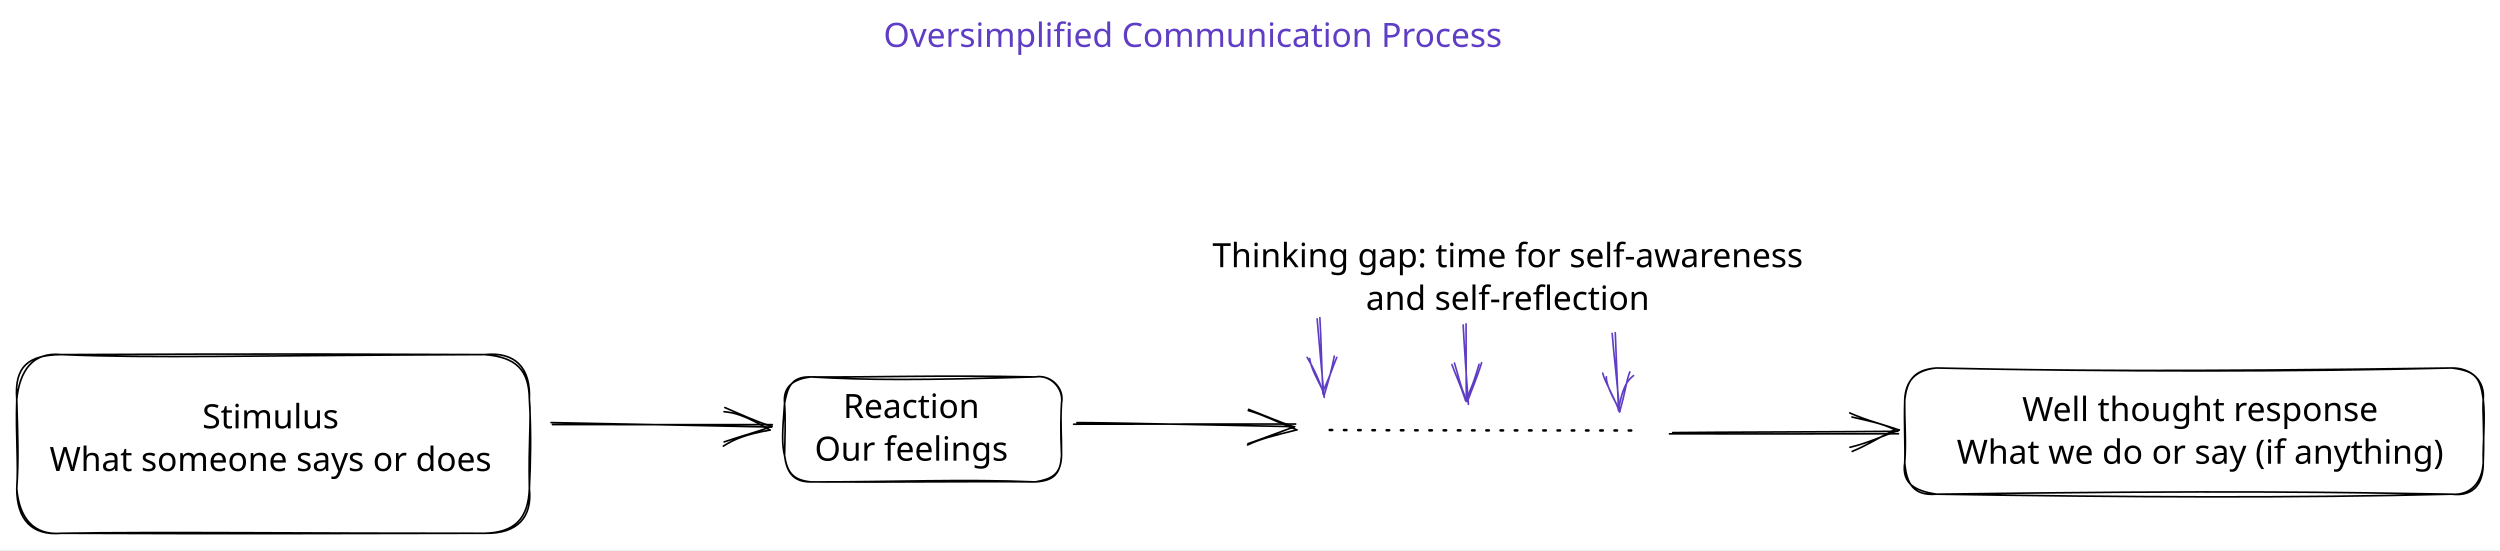
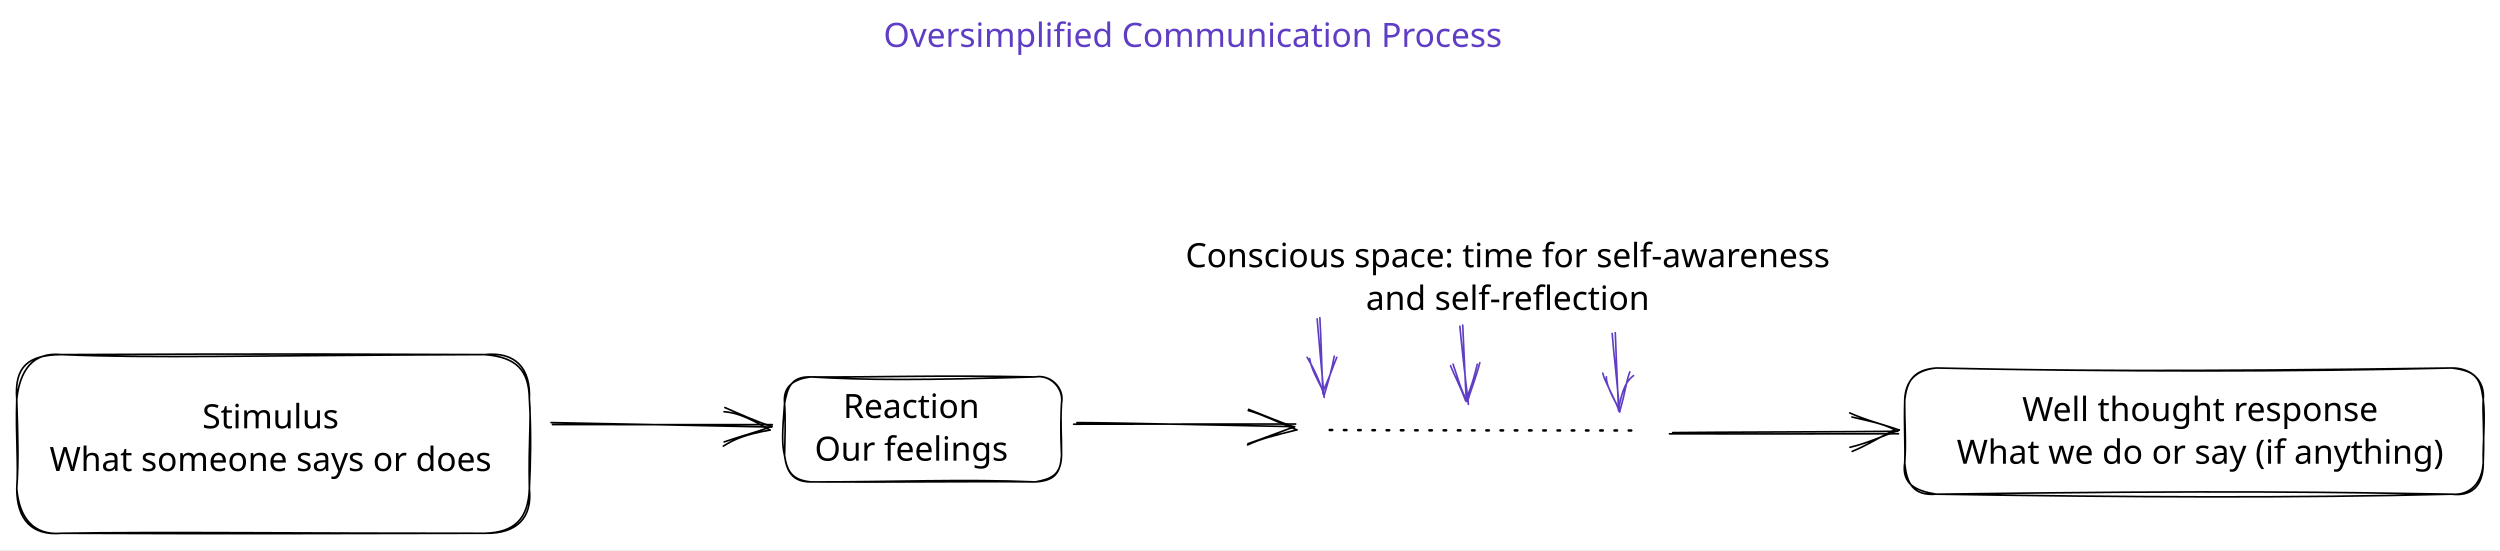
<svg xmlns="http://www.w3.org/2000/svg" version="1.1" viewBox="0 0 1492.334 328.333" width="1492.334" height="328.333">
  
-   eyJ2ZXJzaW9uIjoiMSIsImVuY29kaW5nIjoiYnN0cmluZyIsImNvbXByZXNzZWQiOnRydWUsImVuY29kZWQiOiJ4nO1aWXebyFx1MDAxMn73r+B4XuaeXHUwMDEzaXpf8mY7tlx1MDAxMy+RI683kzk+WEJcdTAwMTZcdTAwMTFcdTAwMDJcdTAwMDaQXHUwMDE1Ocf//VZjRYAssLxcdTAwMGWZXHUwMDFiXHUwMDFlvDRccl3dXd9XX1XzfcWyVpNJ6Ky+tVadb1x1MDAxZNtzu5E9Xn1j2q+cKHZcdTAwMDNcdTAwMWZukfT/OFx1MDAxOEWdtGc/ScL47Vx1MDAxZn/YYdi8dJOLIFx1MDAxODQ7wfD2Mcdzho6fxNDxT/jfsr6nP3NcdTAwMDMlzrck7Zu2ZsNgrOZbP1x1MDAwNn46JMZcXFx1MDAxMcZcdTAwMTHKerjxO1x1MDAxOCpxunC7Z3uxk90xTavk09fBVa+xv+FcbpfyUJxKvP4+XHUwMDFitud63mEy8W4nZHf6o8jJ7sZJXHUwMDE0XGacU7eb9M3oc+2z5+JcdTAwMDBcdTAwMTYseypcbkaXfd+J48IzQWh33GRi2lx1MDAxMJq12v5l+o6s5Vs6T9ZcdTAwMTRCKKSRXCKIYsJnt81cdTAwMGJcdTAwMTSZs2Qj8ILIWPJcdTAwMWJKr8yWXHUwMDBiuzO4XHUwMDA0g/zurE9cdTAwMTLZflx1MDAxY9pcdTAwMTHsTtZvPJ0jkXLW1nfcy35cdTAwMDKNPDdzJ11prISklFx1MDAxMJbZbUZcdD9001xy/yu/XHUwMDE2fne6XHUwMDE2/sjzMsPMjc2ck2TPjMKufbuhWCjFJYZtxyizy3P9wfzrvKAzWOBcdTAwMDO9wE9cdTAwMGXda7PCXHUwMDA0XHUwMDE1WrfsoetNXG47lDokLNBh4lx1MDAwZUfeKP7in/btxIqDoVx1MDAxM/iOXHUwMDE125PYXG5cIqtcdTAwMWI4cX6BY1x1MDAwN1xmMiMwWnjVmudeXHUwMDFhf17twFx1MDAxNJ2o4OqJXHUwMDBiIJt1SIIwu9tcdTAwMDHjbHhh9KE7P8kgci9d3/aOXHUwMDFlYGj67M2bxVx1MDAxMLSjKFx1MDAxOC/CIJNlXHUwMDEwJIhzpjSmYmlcYrYmn4/4tWa82+pzXHUwMDE5jtuTXHI1rjtcdTAwMDRcdTAwMTlBTVxuXHUwMDE3JlopouYhqGWTv1x1MDAxOFxiMcVlY88wieYhqVx1MDAxNVx1MDAwN7ZQ6iGI/OFcdTAwMTCZS5Bpy80rXHUwMDAzNU7sKFl3/a7rX1x1MDAxNlxym1x1MDAwNpJcdTAwMTRccqvDzUiu75+tb8S7W6LRvdpqxC17toAptDsjY2VcdTAwMDM1XHSsXHUwMDFiQpgjYFAhXHUwMDA1XHUwMDE2uW6XdmisJoZlJVOIXHQl+Z2pO373fpPso/O/12HHTsMrOYquup3/tnZcdTAwMWGLTEJNpMzyIFx1MDAxOI0rJlx1MDAxOaV3LFJm31x1MDAxOWKcYbBcXJC7Nnl2nGxcdTAwMDTDoZvAylx1MDAxZlx1MDAwNK6fzK9wupRrXHUwMDA22X3HvsMhMKf8vXlcblxizVx1MDAxYrOgba7sLyvzuvSf2d9/vVnYu9yP51x1MDAxZV/J/y4jqzK9wHRcdTAwMTlXUaKR5jD80lTV3mxcdTAwMDfRcXvw6Xjvev9cdTAwMDJcdTAwMGZPdmlM605VXFxcbuPH4C1aXG7jNFx1MDAwNaaSvKlgXHUwMDBmJEOEMipfkLVyuq1COiiBXHUwMDE0Q1xcZ5vy0sohM+ullUPbsTtcdDjgXHUwMDE3vzWKrJ5jlMFlTcRCiW2P01x1MDAwN7pUXHUwMDFmKEKJXHUwMDAwwC8vXHUwMDBmNtaS8/hsu3XQiPfV2nHkfqJkve6YXHUwMDAz9dtEXHUwMDA0XHUwMDFicpNcdTAwMWNjJFxumNOiqZHAXG5JXHTEx4V4OdA9RiqAeqdcdTAwMDL26Z/XXG6PguaSWmHpwFxmWlx1MDAwMSOgJMhpuJSSUM1UrtttZJZNkFxiWmkhNOGY0PvkQnFcIv+3QbuUQXAuKs9RXGJcdTAwMTPgXHUwMDFjXHUwMDA0YtnSXHUwMDE0clwiXHUwMDAzb/Oj91x1MDAxMV1cdTAwMWRer/99dMBcdTAwMWSxM6k7hYD3K3AqhWCNXHRcdTAwMDb5XuRcdTAwMTCMSFx1MDAxM1xc0WRbiFx1MDAxMEGxnrPsOUmEmy3HoJaw1EZcbi8gkVRiKIkwljjf41x1MDAwN6dgXGZcbqSQXHUwMDE3/sScMo+++9lm/ez6nTpcdTAwMWJrXHUwMDFmtbdcdTAwMTP3bFxynXLVKUlcdTAwMDOwXHRcdTAwMWNacMRcdTAwMTmwXHTJku1cdTAwMTnbsKZgnENqwqFcdTAwMWKHXHUwMDA3fvZEoMzBzNWY961nSlxmcE6EzFx1MDAxN1x1MDAxMiFcdTAwMDJqXG5cdTAwMGXLluaYreM1svf+KCRjuv1152DH39GM1J5jXGJcdTAwMDMporXkXFxxnVf/aWogS0H9zFxmQ7Psu7KsqFx1MDAxOVdKa5Rty1OTg5kvfc953FJho+Bjt+iY3bn54Zi1ST1OXHUwMDFkz7OSvvGYxIqcOFxm/NiZXHUwMDE2XHUwMDA2x47VXHJMRTC2J9bvbs+y/UnSXHUwMDA3PvtPPVKTR9peSVxu6VxcXHUwMDE2kELOyec4QYMklkKx5c9cdTAwMTa2WydRdHLa2f7K339+5+18ujh0XHUwMDA2z0xcdN3A8Ptzclx1MDAwMnhnRblcdTAwMDCeb+LXIVx1MDAwNawymFckK5pRgWheXHUwMDFl/SuFxUsmXGaFe89cdTAwMWLZsz2c6/+00I3pfOtcdTAwMGaYclx1MDAwMopIXHUwMDEwuXxRL5q0z1XQkMluZO91NtpJlFxco/rDXHUwMDE0qUJ1uoDSXHUwMDA2ZilKuWCaYYbyKH722C2Wi91ghED5tO4lQzc/xLuj83AyuL5cdTAwMWVGm23hbfHW0U9cdTAwMWG6jyCcXHKAXHUwMDA0LND+b63EXHUwMDFkOlbPXHUwMDA0PMfrNeyx2Vx1MDAxNVitL77td2/bXCKn5zlpLa9cdTAwMWXh+1x09leSQ1x1MDAwNJ1usbGIIVj5V1x1MDAwMoBcbkI0XHUwMDExy4v76nOluop7hCtcdTAwMDI55y94QklcdTAwMTE3aYWmSlx1MDAwYqZcbsdcbjOKXHUwMDAwQrinZlx1MDAwMGmwVFKK3FY+JrTT+0N7XHUwMDE1lVRcdTAwMWZPXHUwMDE3PPJcdTAwMTWo5PGIIKg83Vx1MDAxNZJcIlx1MDAwMZBZXttWV09rilxiLlDTODa4J5ZcXCpcXECEUOlJXHUwMDE4o1x1MDAxY6XZsHoxeGDBizXUXHUwMDA1J2OC3INcdTAwMGUmKNJcXJOnXHUwMDE16f85cLypem/1oU/le2tcdTAwMDU6SkvL2Fx1MDAwNCmMXGJcdTAwMDKfXFxcdTAwMWF01UXEmoJcdTAwMGVcdTAwMTOSKlVFwVu1QJpcdTAwMTVRR5tcdTAwMWPApDHnRL7sXHQ0ZUXY0buok7zsuGyKOim0VIzRh8jYZ0ddvVxuU5XoKMvgZOlXXHUwMDE54FGKPUidrX3e8dc29lx1MDAxYVeng1P+YYTHx1x1MDAxZsVe3WEhXGKtUGeQwIll6yy8R7tcdTAwMWT2lFx1MDAwNFx1MDAwZd1cdTAwMDXCXc9cdTAwMDc5J8zR5rPlb/XJsFqpXHUwMDBiXHUwMDBlQ8/tuU7XMpWVkVx1MDAwZrmPyUGsgyjomOksyqVyn7S8Ti61lKWVgCw9cSXlXHSTMmcyXHUwMDAyP+DE1d4+2WRcdTAwMTfsw1x1MDAxYXN3XHUwMDA3eP3Utt1Ou+6QVDlSmqTBu1wiRXoq6khcdPpnXGJkMlxyRVx1MDAwYj7Mmlx1MDAxNlRcdTAwMDSjsCdcdTAwMGY7XGb5Vfh8vVPNklx1MDAxZDbX/N5mr1rJ/34whnnFiSZcdTAwMDP5hfPpwn1cdTAwMTiurqHVXHUwMDE0w1x1MDAxYVIrrUCjYUwo1TrzzVx1MDAxNNGyiVx1MDAxNOGKKVx1MDAwMI4k0Lm++KZaSk30g1x1MDAwMm5t4V32WUR17d3Kf1x1MDAxNoGZRIpcbsrSk2qS6zP9WvvOTH/RyCNphJR+vlx0Ulx1MDAwMDH5XHUwMDAwXHUwMDEyOVx1MDAwZXbWznqtr63gXfDe2TjXm1x1MDAxN95+3UlcdTAwMDQjzpqw2lx1MDAxY+AnXHUwMDExkazIXCJcZjclZCigyoFBoFx1MDAwN64xi2BOkPloQvxSXHT/WnivTF++aofhYVx1MDAwMks/20LYa7c7TYeyXHUwMDE5rl65znj9rif+1ksvkz+k+2zQ6aT+cLNy8z97+UxcdTAwMDEifQ==
+   eyJ2ZXJzaW9uIjoiMSIsImVuY29kaW5nIjoiYnN0cmluZyIsImNvbXByZXNzZWQiOnRydWUsImVuY29kZWQiOiJ4nO1aWVPbyFx1MDAxNn7nV6iYl7lVsaf3JW+2Q0hYYsJ+M5mihC1jxbLkkWRcdTAwMWOT4r/f04JYkrGEXHUwMDAxm9HMXHUwMDFkpSpAd6v7dJ/zfWdp/diwrM14OnI231qbzveO7bnd0J5svjHt105cdTAwMTi5gVx1MDAwZl0k+TtcbsZhJ1x1MDAxOdmP41H09rff7NGofuXGl0EwqHeC4d1rjudcZlx1MDAxZD+OYODv8Ldl/Uj+zyxcdTAwMTQ73+NkbNKaLoOxmm/9XHUwMDE0+MmSXHUwMDE4c0VcdTAwMThHKFx1MDAxZOFG72Cp2OlCd8/2XCIn7TFNm+Tzt8F1r7bfcoVL+UicSdz8kC7bcz3vKJ56d1x1MDAxYrI7/XHopL1RXHUwMDFjXHUwMDA2XHUwMDAz58ztxn2z+lxc++y9KIBcdTAwMDNL31xug/FV33eiKPdOMLI7bjw1bVxizVpt/yqZI235nuyT1YVcdTAwMTBcbmmkXGKimPBZt5lAkTlJWoFcdTAwMTeERpJfUPKkslxc2p3BXHUwMDE1XGLkd2dj4tD2o5FcdTAwMWSCdtJxk/s9XHUwMDEyKWdtfce96sfQyDM7d5KTxkpISlx0YancZpXRx26i8D+yZ+F378/CXHUwMDFme14qmOnYylx1MDAxOEn6znjUte9cdTAwMTSKhVJcXGJQO0apXFye61x1MDAwZuan84LOYIFccvRcdTAwMDI/PnJvzFx0XHUwMDEzlGt9b1x1MDAwZl1vmtNQYpBwQEexO1x1MDAxY3vj6Kt/1rdjK1xuhk7gO1ZkTyMrXGKtbuBE2Vx1MDAwM45cdTAwMWNcdTAwMTDIrMBobqqG515cdTAwMTl73uzAXHUwMDE2nTBn6rFcdTAwMGIgm1xyiINR2ttcdTAwMDHhbJgw/Nid32RcdTAwMTC6V65ve8dPXHUwMDEwNHn39s1iXGLaYVx1MDAxOExcdTAwMTZhkMlcIlxiXHUwMDEyxDlTXHUwMDFhU7E0XHUwMDA029Mvx/xGM95t97lcdTAwMWNNXHUwMDBlpy01qTpcdTAwMDRcdTAwMTlBdVxuXHUwMDBmJlopouYhqGWdr1xyhJjiorVnmETzkNSKXHUwMDAzWyj1XHUwMDE0RP40iNQkyH3L7StcdTAwMDM1iu0wbrp+1/Wv8oLdO5JcdTAwMDRccpvDrVA298+brWj3vah1r9/XorY9O8BcdTAwMDTanbGRsobqXHUwMDA0zlxyIcxcdTAwMTEwqJBcdTAwMDKLzLAre2SkJoZlJVOIXHQl+YOtO373cZHs44s/m6Cxs9G1XHUwMDFjh9fdzn/bO7VFXCKhOlLmeFx1MDAxMKzGXHUwMDE1k4zSXHUwMDA3XHUwMDEyKaN3hlx1MDAxOGdcdTAwMTgkXHUwMDE35KFMnlx1MDAxZMWtYDh0Yzj5g8D14/lcdTAwMTNOjrJhkN137Fx1MDAwN1x1MDAxY1x1MDAwMnvK9s1TwMjMmDpt86S/WanVJX/Mfv/jzcLRxXY89/pG9mdcdTAwMTFZXHUwMDE1xVx1MDAwYkxcdTAwMTdxXHUwMDE1JVx1MDAxYWlcdTAwMGXLL01Vh1uHQXhyOPh8snezf4mHp7s0olWnKi6FsWOwXHUwMDE2LYUxmlx1MDAxY1NJXlegXHUwMDAzyVx1MDAxMKGMyjWyViZuK1x0XHUwMDFklECKIa5Tpaw7ckjFWnfkcOjYnVx1MDAxOFxm8KvfXHUwMDFlh1bPMZHBVUWChVx1MDAwMtmeXHUwMDE3XHUwMDFm6ML4QFx1MDAxMUpcdTAwMDRcdTAwMDB++fCg1YgvovPt9kEt2leNk9D9TEmz6piD6LeOXGI25CY5xkjkMKdFXSOBXHUwMDE1klx1MDAxMoiPXHUwMDBisT7QPSdUgOidXG7Q019cdTAwMWYrPFx1MDAwYppLxlxuSztmiFx1MDAxNTBcdTAwMDJKgpyGSylcdNVMZYbdeWZZh1x1MDAxMEErLYQmXHUwMDFjXHUwMDEz+li4kN/I/63TLmRcdTAwMTCc8cpzXHUwMDE0wlx1MDAwNFx1MDAxOFx1MDAwN1x1MDAwMV+2NIWcysDb+uR9QtdHN80/j1x1MDAwZrgjdqZVp1x1MDAxMLB+XHUwMDA1RqVcdTAwMTCcMcFcdTAwMTC+5zlcdTAwMDQjUlx1MDAwN1M02Vx1MDAxNlwiRFCs5yRbJYlwo3JcZtFcdTAwMTKW2oTCXHUwMDBiSCRcdDGURFx1MDAxOEucXHUwMDFk8ZNTMIZcYiSXXHUwMDE3/o05ZVx1MDAxZX2Ps03z/OadOp9oXHUwMDFmXHUwMDFkbsfueVx1MDAwM51x1SlIXHUwMDAzsHFcdTAwMWNacMRcdTAwMTmwXHRJk+1cdTAwMTnbsLpgnENqwmFcdTAwMTiHXHUwMDE3/u6JQJGBmac2b1srSlxmcCZcYpkvJIJcdTAwMDfUXHUwMDE0XGaWLc0x709cdTAwMWFk78PxiEzo9redg1x1MDAxZH9HM1J5jiFcZkJcdTAwMTGtJeeK62z0n6RcdTAwMDayXHUwMDEw1CtmXHUwMDE4mmbfpWVFzbhSWqNULS9NXHUwMDBlZrb0I2NxS7mNnI3doWPWc/vTMCuTepw5nmfFfWMxsVx1MDAxNTrRKPAj574wOHGsbmAqgpE9tX51e5btT+M+8Nl/qpGaPFP2UlJI9rKAXHUwMDE0MkY+x1x0XHUwMDFhQmIpXHUwMDE0W/5uYbt9XHUwMDFhhqdnne1v/MOXd97O58sjZ7BiSuhcdTAwMDaG31fJXHRgnSXlXHUwMDAyeL+OX4dcdTAwMTSwSmFekqxoRlx1MDAwNaLZ8OhcdTAwMWZcdTAwMTlYrDNhyPWt1rOnOpxcdTAwMWL/MtdNiu9cdTAwMDCZ4FRQxpd33eH08EJcdTAwMDU1XHUwMDE574b2Xqd1XHUwMDE4h/Fccqo8TiWkXHUwMDA3OFOezsG0hllcdTAwMDJTLphmmKEsjFeNU4aWu1x1MDAxM1x1MDAwNCFcdTAwMDTK5nXr9N38XGLvji9G08HNzTDcOlx1MDAxNN573j5eie9cdTAwMTZcXDKCkU7zrXX77lx1MDAxNvi7jlx1MDAxYowjXHUwMDBidNBx3lqxO3SsnnF6jter2Vx1MDAxM6NcdTAwMTg4sK++7Xfv2kKn5zlJPa9cdTAwMWEu/GVbKOWIXHUwMDEwXHUwMDA23SFkXHUwMDExUbBiolx1MDAwMGxcdTAwMTCiiVieKMqvl6pcdTAwMWHjI1xc4s85X+NFJUXcZFx1MDAxN5oqLZjK3S7MiFx1MDAwMmjhkdJcdTAwMDFkw1JJKTKqfI6Hp497+DJCKb+lzlnkKyRcdTAwMDPPR1x1MDAwNEHFWa+QXHUwMDE0XHSAzPIhbnlcdTAwMTG1oojgXHUwMDAy1Y1hg3liyaXCOURcYpVcXIgxylGSXHUwMDE0q7XBXHUwMDAzXHUwMDBini+lLrggXHUwMDEz5Fx1MDAxMXQwQZHmmrysVv/XgeNN2bzldz+l81ZcbnSUXHUwMDE2VrNcdFJcdTAwMThcdTAwMTFcdTAwMDQ2uTToymuJXHUwMDE1XHUwMDA1XHUwMDFkJkQlXHUwMDFmrVGwVi2QZnnU0TpcdTAwMDcwacw5keu9iIbcIFx1MDAwNzv6XHUwMDEwdZJcdTAwMTfdmt2jTlxuLVx1MDAxNWP0KcHsylFXrfpUKTqKXHUwMDEyOVn4cVx1MDAwNliUYk+Kzlx1MDAxYV92/EZrr3Z9NjjjXHUwMDFmx3hy8knsVVx1MDAxZFx1MDAxNoLQkuhcZtI4sWy5hfdot8NeXHUwMDAwi1xmXHUwMDAzzYDw0PIhnFx1MDAxM+aGc2VZXFx1aqTtxFx1MDAwNIcjz+25TtcyXHUwMDA1lrFcdTAwMGbpj8lBrIMw6JjtLEqnMl+2vE46tZSkpYAsvHgtqawoczUj8Fx1MDAxMy5e7e3TLXbJPjaYuzvAzTPbdjuHVYekypDSNHHeJSnSS1FHXG7QP0Mgk4krWvB91n1ZRTBcbjp52p3Iv/XP17vcLNCweeZ1m061kf35ZFxmSzzf+Fx1MDAxM8OSXHUwMDExpVx1MDAxMcHLXHUwMDA3m+WFtIpCWFx1MDAwYlx1MDAwNlx1MDAxOZ4gXHUwMDA0wz+JdFx1MDAxYeIlgJb5XGZvjU6V1Vx1MDAwNUdYcaUk4UTLXHUwMDA1N1x1MDAxYeDhuVwiXHUwMDAyc0o5XHUwMDA3XHUwMDE4Zb7juEM41VJqop/kcldcbvC7imf21Ff/NVZ5XHLeyn5cdTAwMWaBmUTKlPhcdTAwMTPdkcyY+8+2XHUwMDFm7PSfQSSFtpR0zlvRqriEXHUwMDE0fspcdPFcdTAwMDBikixPJSfBTuO81/7WXHUwMDBl3lx1MDAwNVx1MDAxZpzWhd669ParTiVcdTAwMThxc/BcdTAwMDJOXHUwMDFjS0RkplxuaSZguC4hTYHQnGhcdTAwMDEjcJVDXHUwMDA1TpD5gEL8XHUwMDFiKlRcdTAwMTPhK1xiXHUwMDE1Nu4n37RHo6NcdTAwMTiOfqZC0LXbvc+J0lx1MDAxZG5eu86k+dBcdTAwMTJ/6SWPSVwiXHUwMDEyPVx1MDAxYnQ6iT3cbtz+XHUwMDBmipdPqiJ9
  <defs>
    <style class="style-fonts">
      @font-face {
        font-family: "Virgil";
        src: url("https://unpkg.com/@excalidraw/excalidraw@0.14.2/dist/excalidraw-assets/Virgil.woff2");
      }
      @font-face {
        font-family: "Cascadia";
        src: url("https://unpkg.com/@excalidraw/excalidraw@0.14.2/dist/excalidraw-assets/Cascadia.woff2");
      }
    </style>
  </defs>
  <rect x="0" y="0" width="1492.334" height="328.333" fill="#ffffff" />
  <g transform="translate(23.00018 238.1667) rotate(0 138.5 25.5)">
    <text x="138.5" y="17.5" font-family="Virgil, Segoe UI Emoji" font-size="20px" fill="#000000" text-anchor="middle" style="white-space: pre;" direction="ltr">Stimulus</text>
    <text x="138.5" y="43" font-family="Virgil, Segoe UI Emoji" font-size="20px" fill="#000000" text-anchor="middle" style="white-space: pre;" direction="ltr">What someone says or does</text>
  </g>
  <g stroke-linecap="round">
    <g transform="translate(328.6667 253.6667) rotate(0 65.66666 0)">
      <path d="M1.14 -0.24 C23.32 -0.15, 110.65 -0.2, 132.34 -0.18 M0.28 -1.41 C22.46 -1.07, 110.22 0.83, 131.92 1.26" stroke="#000000" stroke-width="1" fill="none" />
    </g>
    <g transform="translate(328.6667 253.6667) rotate(0 65.66666 0)">
      <path d="M103.13 12.62 C110.08 8.24, 117.01 5.55, 130.95 3.05 M103.61 10.13 C113.73 6.6, 124.65 3.76, 132.13 0.82" stroke="#000000" stroke-width="1" fill="none" />
    </g>
    <g transform="translate(328.6667 253.6667) rotate(0 65.66666 0)">
      <path d="M103.55 -7.9 C110.28 -7.37, 117.11 -5.14, 130.95 3.05 M104.04 -10.38 C113.91 -6.15, 124.66 -1.2, 132.13 0.82" stroke="#000000" stroke-width="1" fill="none" />
    </g>
  </g>
  <mask />
  <g transform="translate(485 232.0001) rotate(0 59 25.5)">
    <text x="59" y="17.5" font-family="Virgil, Segoe UI Emoji" font-size="20px" fill="#000000" text-anchor="middle" style="white-space: pre;" direction="ltr">Reaction</text>
    <text x="59" y="43" font-family="Virgil, Segoe UI Emoji" font-size="20px" fill="#000000" text-anchor="middle" style="white-space: pre;" direction="ltr">Our feelings</text>
  </g>
  <g stroke-linecap="round">
    <g transform="translate(641.3547 253.0729) rotate(0 65.66666 0)">
      <path d="M-0.46 0.15 C21.59 0.03, 110.08 0.08, 132.07 0.06 M1.5 -0.81 C23.48 -0.8, 109.96 1.27, 131.5 1.62" stroke="#000000" stroke-width="1" fill="none" />
    </g>
    <g transform="translate(641.3547 253.0729) rotate(0 65.66666 0)">
      <path d="M103.37 12.53 C111.11 8.88, 118.97 6.99, 132.74 3.52 M103.59 11.8 C112.64 8.68, 120.55 5.51, 131.05 1.77" stroke="#000000" stroke-width="1" fill="none" />
    </g>
    <g transform="translate(641.3547 253.0729) rotate(0 65.66666 0)">
      <path d="M103.78 -7.99 C111.55 -5.88, 119.29 -2, 132.74 3.52 M104 -8.72 C113.06 -5.23, 120.83 -1.79, 131.05 1.77" stroke="#000000" stroke-width="1" fill="none" />
    </g>
  </g>
  <mask />
  <g stroke-linecap="round">
    <g transform="translate(997.0215 258.4062) rotate(0 67.6666 -0.3333435)">
      <path d="M-0.44 0.57 C22.26 0.6, 113.56 0.64, 136.26 0.53 M1.52 -0.18 C24.15 -0.48, 113.51 -0.64, 135.8 -0.96" stroke="#000000" stroke-width="1" fill="none" />
    </g>
    <g transform="translate(997.0215 258.4062) rotate(0 67.6666 -0.3333435)">
      <path d="M108.63 11.05 C118.18 7.15, 125.69 2.08, 134.16 -1.86 M107.29 8.6 C117.82 6.16, 127.97 1.37, 136.69 -1.72" stroke="#000000" stroke-width="1" fill="none" />
    </g>
    <g transform="translate(997.0215 258.4062) rotate(0 67.6666 -0.3333435)">
      <path d="M108.48 -9.47 C118.14 -7.14, 125.7 -5.98, 134.16 -1.86 M107.14 -11.92 C117.62 -7.23, 127.82 -4.89, 136.69 -1.72" stroke="#000000" stroke-width="1" fill="none" />
    </g>
  </g>
  <mask />
  <g transform="translate(1155.333 233.8334) rotate(0 158 25.5)">
    <text x="158" y="17.5" font-family="Virgil, Segoe UI Emoji" font-size="20px" fill="#000000" text-anchor="middle" style="white-space: pre;" direction="ltr">Well thought response</text>
    <text x="158" y="43" font-family="Virgil, Segoe UI Emoji" font-size="20px" fill="#000000" text-anchor="middle" style="white-space: pre;" direction="ltr">What we do or say (if anything)</text>
  </g>
  <g stroke-linecap="round">
    <g transform="translate(794 256.3334) rotate(0 92 0)">
      <path d="M-0.26 0.35 C30.71 0.64, 154.45 0.57, 185.12 0.65" stroke="#000000" stroke-width="1.5" fill="none" stroke-dasharray="1.5 7" />
    </g>
  </g>
  <mask />
-   <g transform="translate(717.0001 142) rotate(0 183 25.5)">
-     <text x="183" y="17.5" font-family="Virgil, Segoe UI Emoji" font-size="20px" fill="#000000" text-anchor="middle" style="white-space: pre;" direction="ltr">Thinking gap: time for self-awareness</text>
-     <text x="183" y="43" font-family="Virgil, Segoe UI Emoji" font-size="20px" fill="#000000" text-anchor="middle" style="white-space: pre;" direction="ltr">and self-reflection</text>
+   <g transform="translate(696.5001 142) rotate(0 203.5 25.5)">
+     <text x="203.5" y="17.5" font-family="Virgil, Segoe UI Emoji" font-size="20px" fill="#000000" text-anchor="middle" style="white-space: pre;" direction="ltr">Conscious space: time for self-awareness</text>
+     <text x="203.5" y="43" font-family="Virgil, Segoe UI Emoji" font-size="20px" fill="#000000" text-anchor="middle" style="white-space: pre;" direction="ltr">and self-reflection</text>
  </g>
  <g stroke-linecap="round" transform="translate(10 211.6667) rotate(0 153 53.33334)">
    <path d="M26.67 0 M26.67 0 C82.16 2.38, 136.51 0.5, 279.33 0 M26.67 0 C77.77 -0.06, 128.97 -0.74, 279.33 0 M279.33 0 C297.91 1.52, 305.75 8.96, 306 26.67 M279.33 0 C297.81 -1.91, 306.91 8.25, 306 26.67 M306 26.67 C307.24 39.29, 305.36 51.22, 306 80 M306 26.67 C307.23 47.18, 306.71 65.83, 306 80 M306 80 C307.84 96.95, 299.07 107.11, 279.33 106.67 M306 80 C305.33 97.99, 297.15 106.21, 279.33 106.67 M279.33 106.67 C182 106.77, 81.25 105.66, 26.67 106.67 M279.33 106.67 C202.36 106.8, 124.21 107.08, 26.67 106.67 M26.67 106.67 C10.06 108.05, 1.48 97.54, 0 80 M26.67 106.67 C8.91 108.26, 0.02 98.42, 0 80 M0 80 C1.21 63.39, 0.67 48.97, 0 26.67 M0 80 C1.07 64.18, -0.71 49.14, 0 26.67 M0 26.67 C1.76 9.89, 9.31 -1.8, 26.67 0 M0 26.67 C-1.5 7.11, 6.79 0.19, 26.67 0" stroke="#000000" stroke-width="1" fill="none" />
  </g>
  <g stroke-linecap="round" transform="translate(468.3334 225) rotate(0 82.66666 31.33334)">
    <path d="M15.67 0 M15.67 0 C53.27 0.28, 91.67 -1.17, 149.67 0 M15.67 0 C49.54 2.04, 82.75 1.99, 149.67 0 M149.67 0 C158.58 -1.52, 166.66 6.66, 165.33 15.67 M149.67 0 C158.39 -1.65, 167.28 6.29, 165.33 15.67 M165.33 15.67 C164.99 21.55, 164.58 31.76, 165.33 47 M165.33 15.67 C164.56 26.76, 165.49 35.45, 165.33 47 M165.33 47 C165.03 58.65, 159 60.96, 149.67 62.67 M165.33 47 C164.59 57.67, 161.09 61.97, 149.67 62.67 M149.67 62.67 C107.12 60.79, 63 62.78, 15.67 62.67 M149.67 62.67 C109.17 62.24, 69.53 62.99, 15.67 62.67 M15.67 62.67 C4.83 61.5, 1.59 56.92, 0 47 M15.67 62.67 C5 62.73, 1.28 56.79, 0 47 M0 47 C-1.62 40.18, -1.43 33.85, 0 15.67 M0 47 C0.25 36.4, 0.67 25.25, 0 15.67 M0 15.67 C1.74 7.02, 3.51 -0.43, 15.67 0 M0 15.67 C-1.08 5.07, 6.4 1.1, 15.67 0" stroke="#000000" stroke-width="1" fill="none" />
  </g>
  <g stroke-linecap="round" transform="translate(1137 219.6668) rotate(0 172.6667 37.66666)">
    <path d="M18.83 0 M18.83 0 C89.22 1.59, 161.05 2.29, 326.5 0 M18.83 0 C126.77 2.39, 235.04 2.28, 326.5 0 M326.5 0 C340.8 1.79, 343.62 5.85, 345.33 18.83 M326.5 0 C337.98 -0.15, 346.51 7.37, 345.33 18.83 M345.33 18.83 C346.71 29.74, 345 44.73, 345.33 56.5 M345.33 18.83 C344.75 26.54, 346.13 36.08, 345.33 56.5 M345.33 56.5 C344.73 68.3, 337.68 76.23, 326.5 75.33 M345.33 56.5 C345.47 66.88, 341.26 77.14, 326.5 75.33 M326.5 75.33 C259.49 74.23, 193.51 72.93, 18.83 75.33 M326.5 75.33 C231.48 77.7, 136.27 77.2, 18.83 75.33 M18.83 75.33 C6.92 73.38, -1.96 69.52, 0 56.5 M18.83 75.33 C4.83 76.44, 1.05 68.63, 0 56.5 M0 56.5 C0.97 44.13, -0.14 33.01, 0 18.83 M0 56.5 C0.43 47.13, -0.5 35.26, 0 18.83 M0 18.83 C1.36 8.08, 5 1.02, 18.83 0 M0 18.83 C0.56 7.79, 6.16 1.36, 18.83 0" stroke="#000000" stroke-width="1" fill="none" />
  </g>
  <g transform="translate(532 10) rotate(0 180 12.5)">
    <text x="180" y="18" font-family="Virgil, Segoe UI Emoji" font-size="20px" fill="#5f3dc4" text-anchor="middle" style="white-space: pre;" direction="ltr">Oversimplified Communication Process</text>
  </g>
  <g stroke-linecap="round">
    <g transform="translate(787.3334 189.6667) rotate(0 1.333313 23.66669)">
      <path d="M-1.1 0.67 C-0.43 8.79, 2.31 39.67, 3.12 47.53 M0.53 -0.03 C1.15 7.81, 1.9 37.88, 2.4 45.51" stroke="#5f3dc4" stroke-width="1" fill="none" />
    </g>
    <g transform="translate(787.3334 189.6667) rotate(0 1.333313 23.66669)">
      <path d="M-5.56 24.36 C-4.49 30.52, -1.92 34.94, 2.44 43.68 M-7.06 23.65 C-2.98 30.53, 0.26 37.37, 3.08 46.38" stroke="#5f3dc4" stroke-width="1" fill="none" />
    </g>
    <g transform="translate(787.3334 189.6667) rotate(0 1.333313 23.66669)">
      <path d="M10.64 23.65 C8.01 29.82, 6.9 34.4, 2.44 43.68 M9.14 22.94 C7.92 29.99, 5.85 37.06, 3.08 46.38" stroke="#5f3dc4" stroke-width="1" fill="none" />
    </g>
  </g>
  <mask />
  <g stroke-linecap="round">
-     <g transform="translate(874.3232 193.2493) rotate(0 1.333313 23.66669)">
-       <path d="M-0.91 0.73 C-0.57 8.81, 1.56 40.33, 2.21 48.12 M0.81 0.07 C0.95 7.84, 0.76 38.28, 1.02 46.41" stroke="#5f3dc4" stroke-width="1" fill="none" />
+     <g transform="translate(872.3396 194) rotate(0 2.325093 23.29131)">
+       <path d="M-0.91 0.73 C-0.24 8.68, 3.21 39.71, 4.19 47.37 M0.81 0.07 C1.28 7.71, 2.41 37.66, 3.01 45.66" stroke="#5f3dc4" stroke-width="1" fill="none" />
    </g>
-     <g transform="translate(874.3232 193.2493) rotate(0 1.333313 23.66669)">
-       <path d="M-6.12 23.47 C-3.48 31.77, -1.98 39.8, 1.66 46.4 M-7.63 24.39 C-5.6 30.2, -2.95 35.27, 0.54 45.87" stroke="#5f3dc4" stroke-width="1" fill="none" />
+     <g transform="translate(872.3396 194) rotate(0 2.325093 23.29131)">
+       <path d="M-4.96 23.37 C-2.06 31.47, -0.31 39.3, 3.65 45.65 M-6.48 24.29 C-4.25 29.95, -1.41 34.88, 2.53 45.12" stroke="#5f3dc4" stroke-width="1" fill="none" />
    </g>
-     <g transform="translate(874.3232 193.2493) rotate(0 1.333313 23.66669)">
-       <path d="M10.1 23.28 C7.67 31.52, 4.09 39.61, 1.66 46.4 M8.58 24.21 C6.8 29.95, 5.63 35.08, 0.54 45.87" stroke="#5f3dc4" stroke-width="1" fill="none" />
+     <g transform="translate(872.3396 194) rotate(0 2.325093 23.29131)">
+       <path d="M11.03 22.5 C8.92 30.76, 5.68 38.86, 3.65 45.65 M9.51 23.42 C7.97 29.18, 7.05 34.31, 2.53 45.12" stroke="#5f3dc4" stroke-width="1" fill="none" />
    </g>
  </g>
  <mask />
  <g stroke-linecap="round">
    <g transform="translate(962.9899 197.916) rotate(0 1.333313 23.66669)">
      <path d="M-0.64 1.12 C-0.15 8.93, 3.26 38.66, 3.63 46.31 M1.22 0.66 C1.58 8.64, 2.74 39.39, 3.18 47.32" stroke="#5f3dc4" stroke-width="1" fill="none" />
    </g>
    <g transform="translate(962.9899 197.916) rotate(0 1.333313 23.66669)">
      <path d="M-4.07 27.03 C-4.49 31.4, 0.01 39.89, 3.26 45.65 M-6.27 24.81 C-4.85 30.41, -1.31 35.3, 3.82 47.93" stroke="#5f3dc4" stroke-width="1" fill="none" />
    </g>
    <g transform="translate(962.9899 197.916) rotate(0 1.333313 23.66669)">
      <path d="M12.13 26.3 C5.94 30.84, 4.69 39.59, 3.26 45.65 M9.92 24.07 C7.69 29.73, 7.59 34.78, 3.82 47.93" stroke="#5f3dc4" stroke-width="1" fill="none" />
    </g>
  </g>
  <mask />
</svg>
